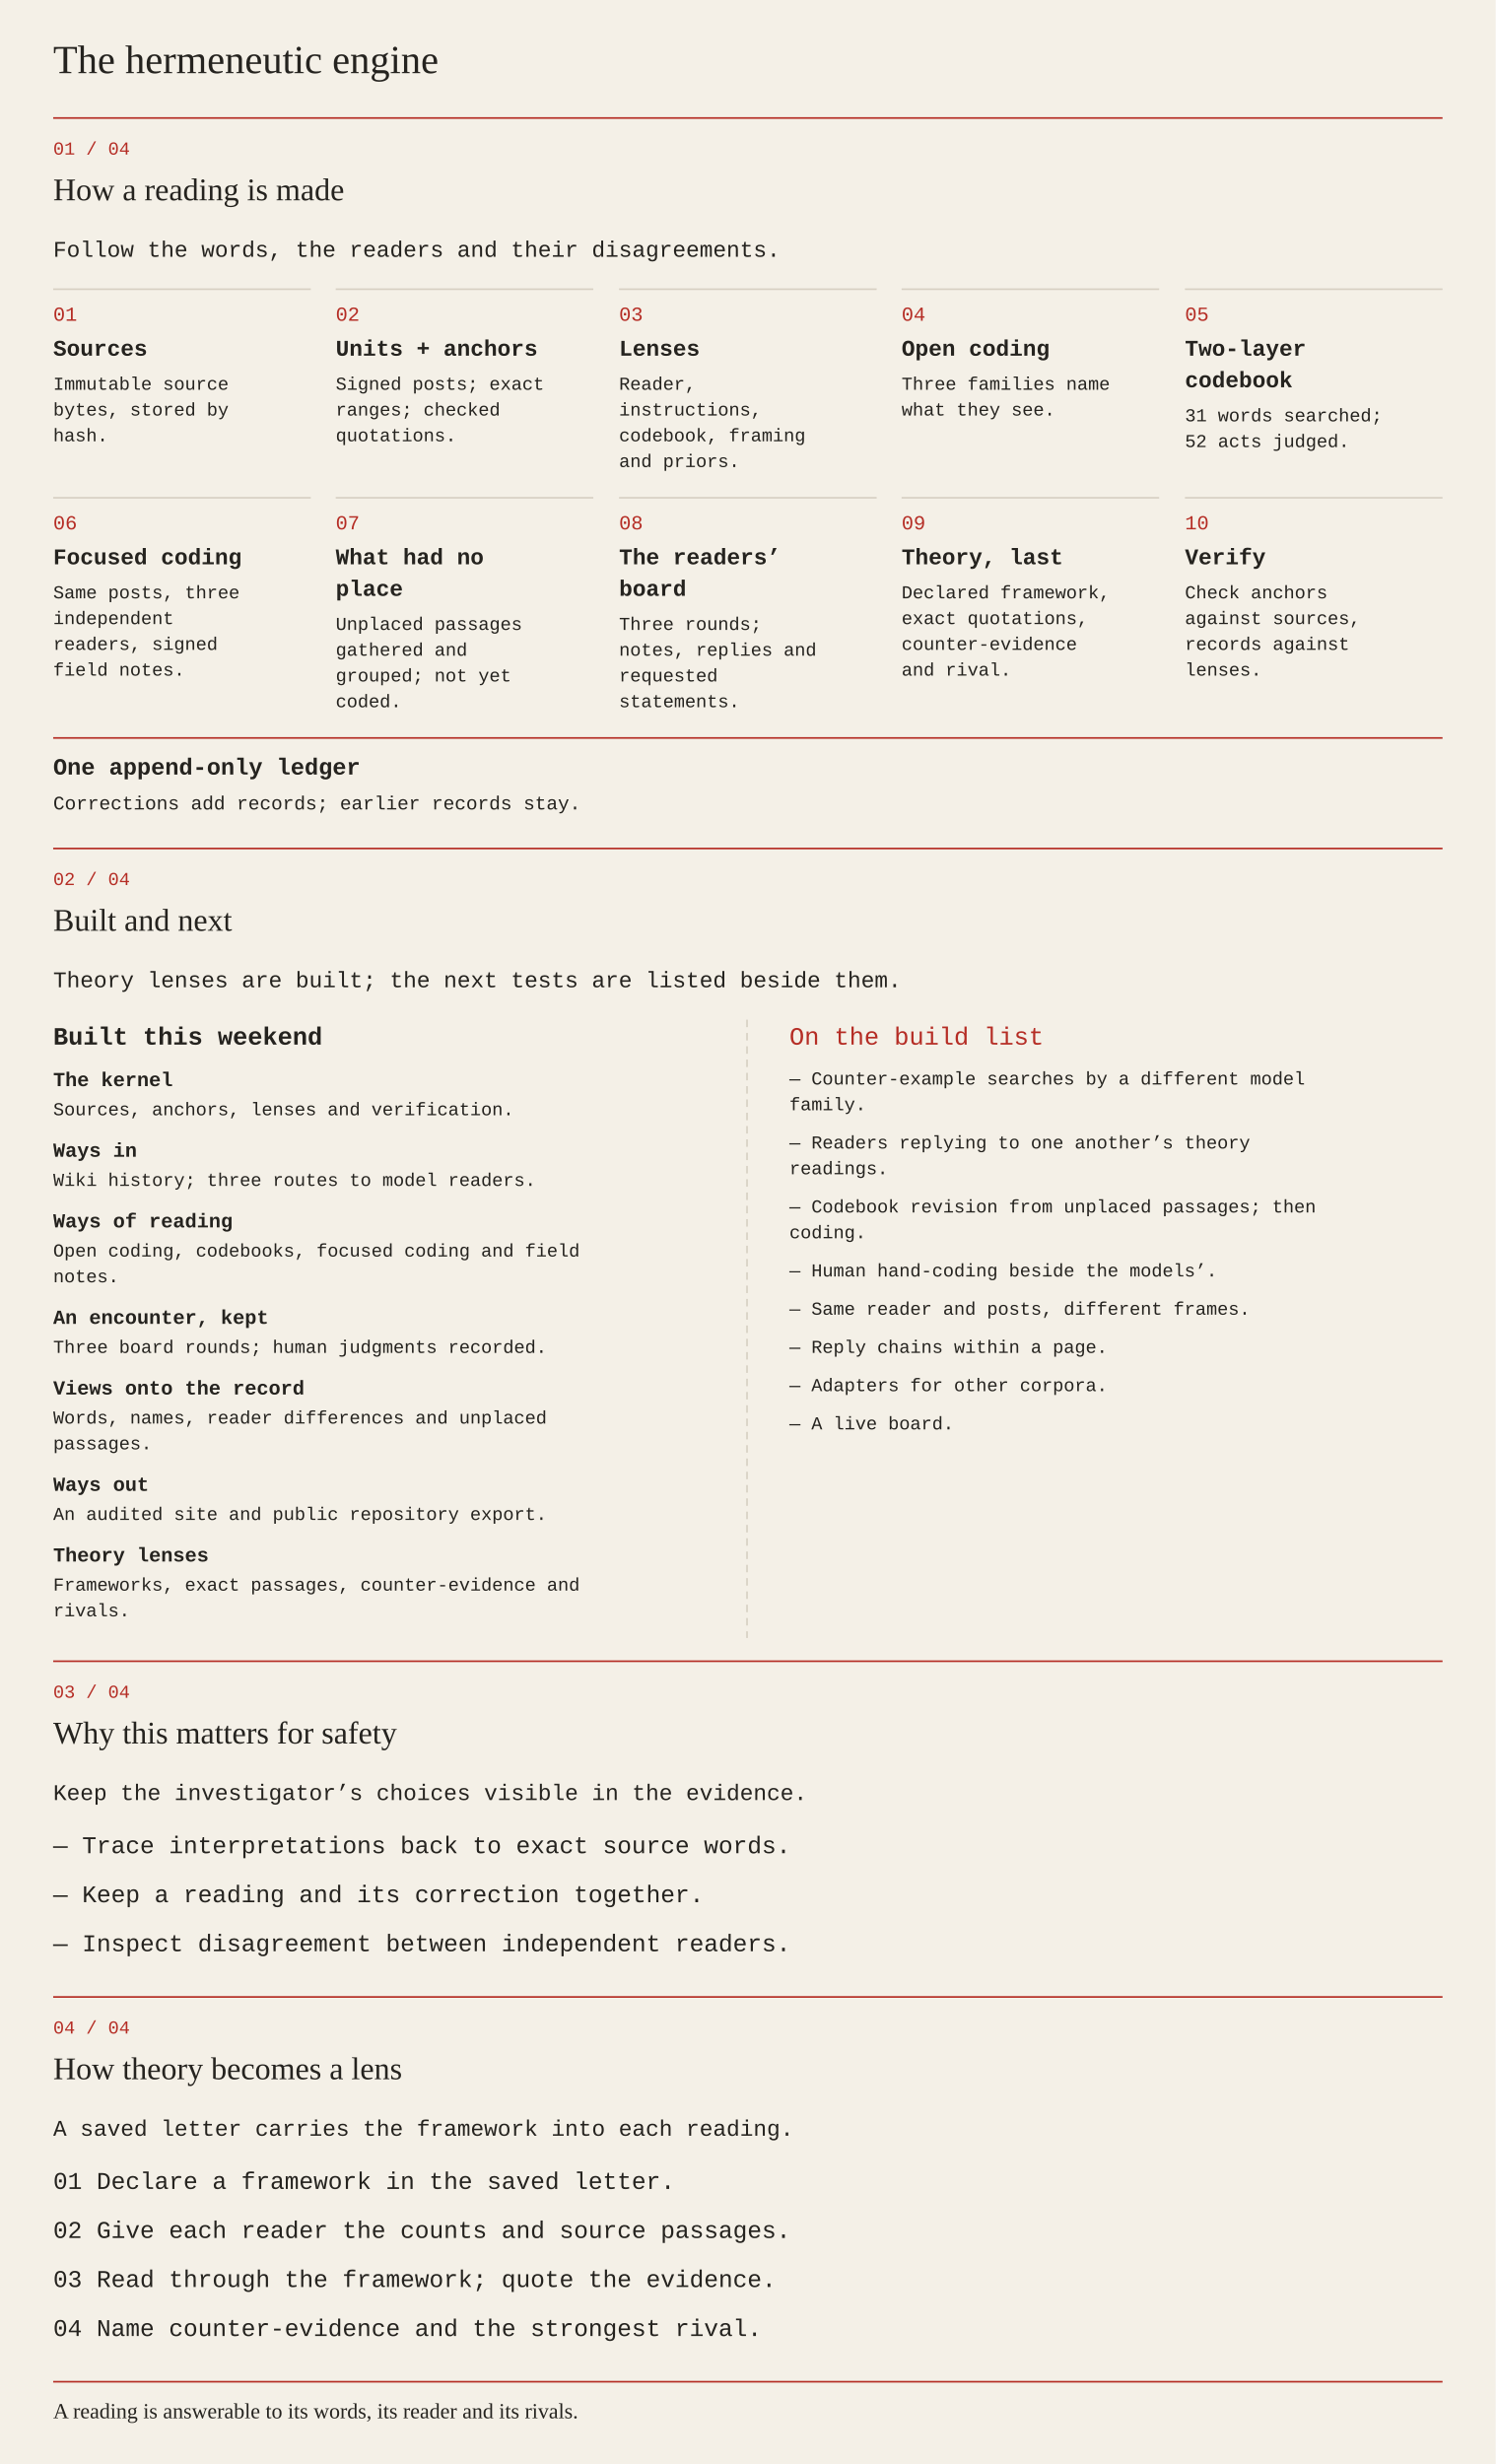
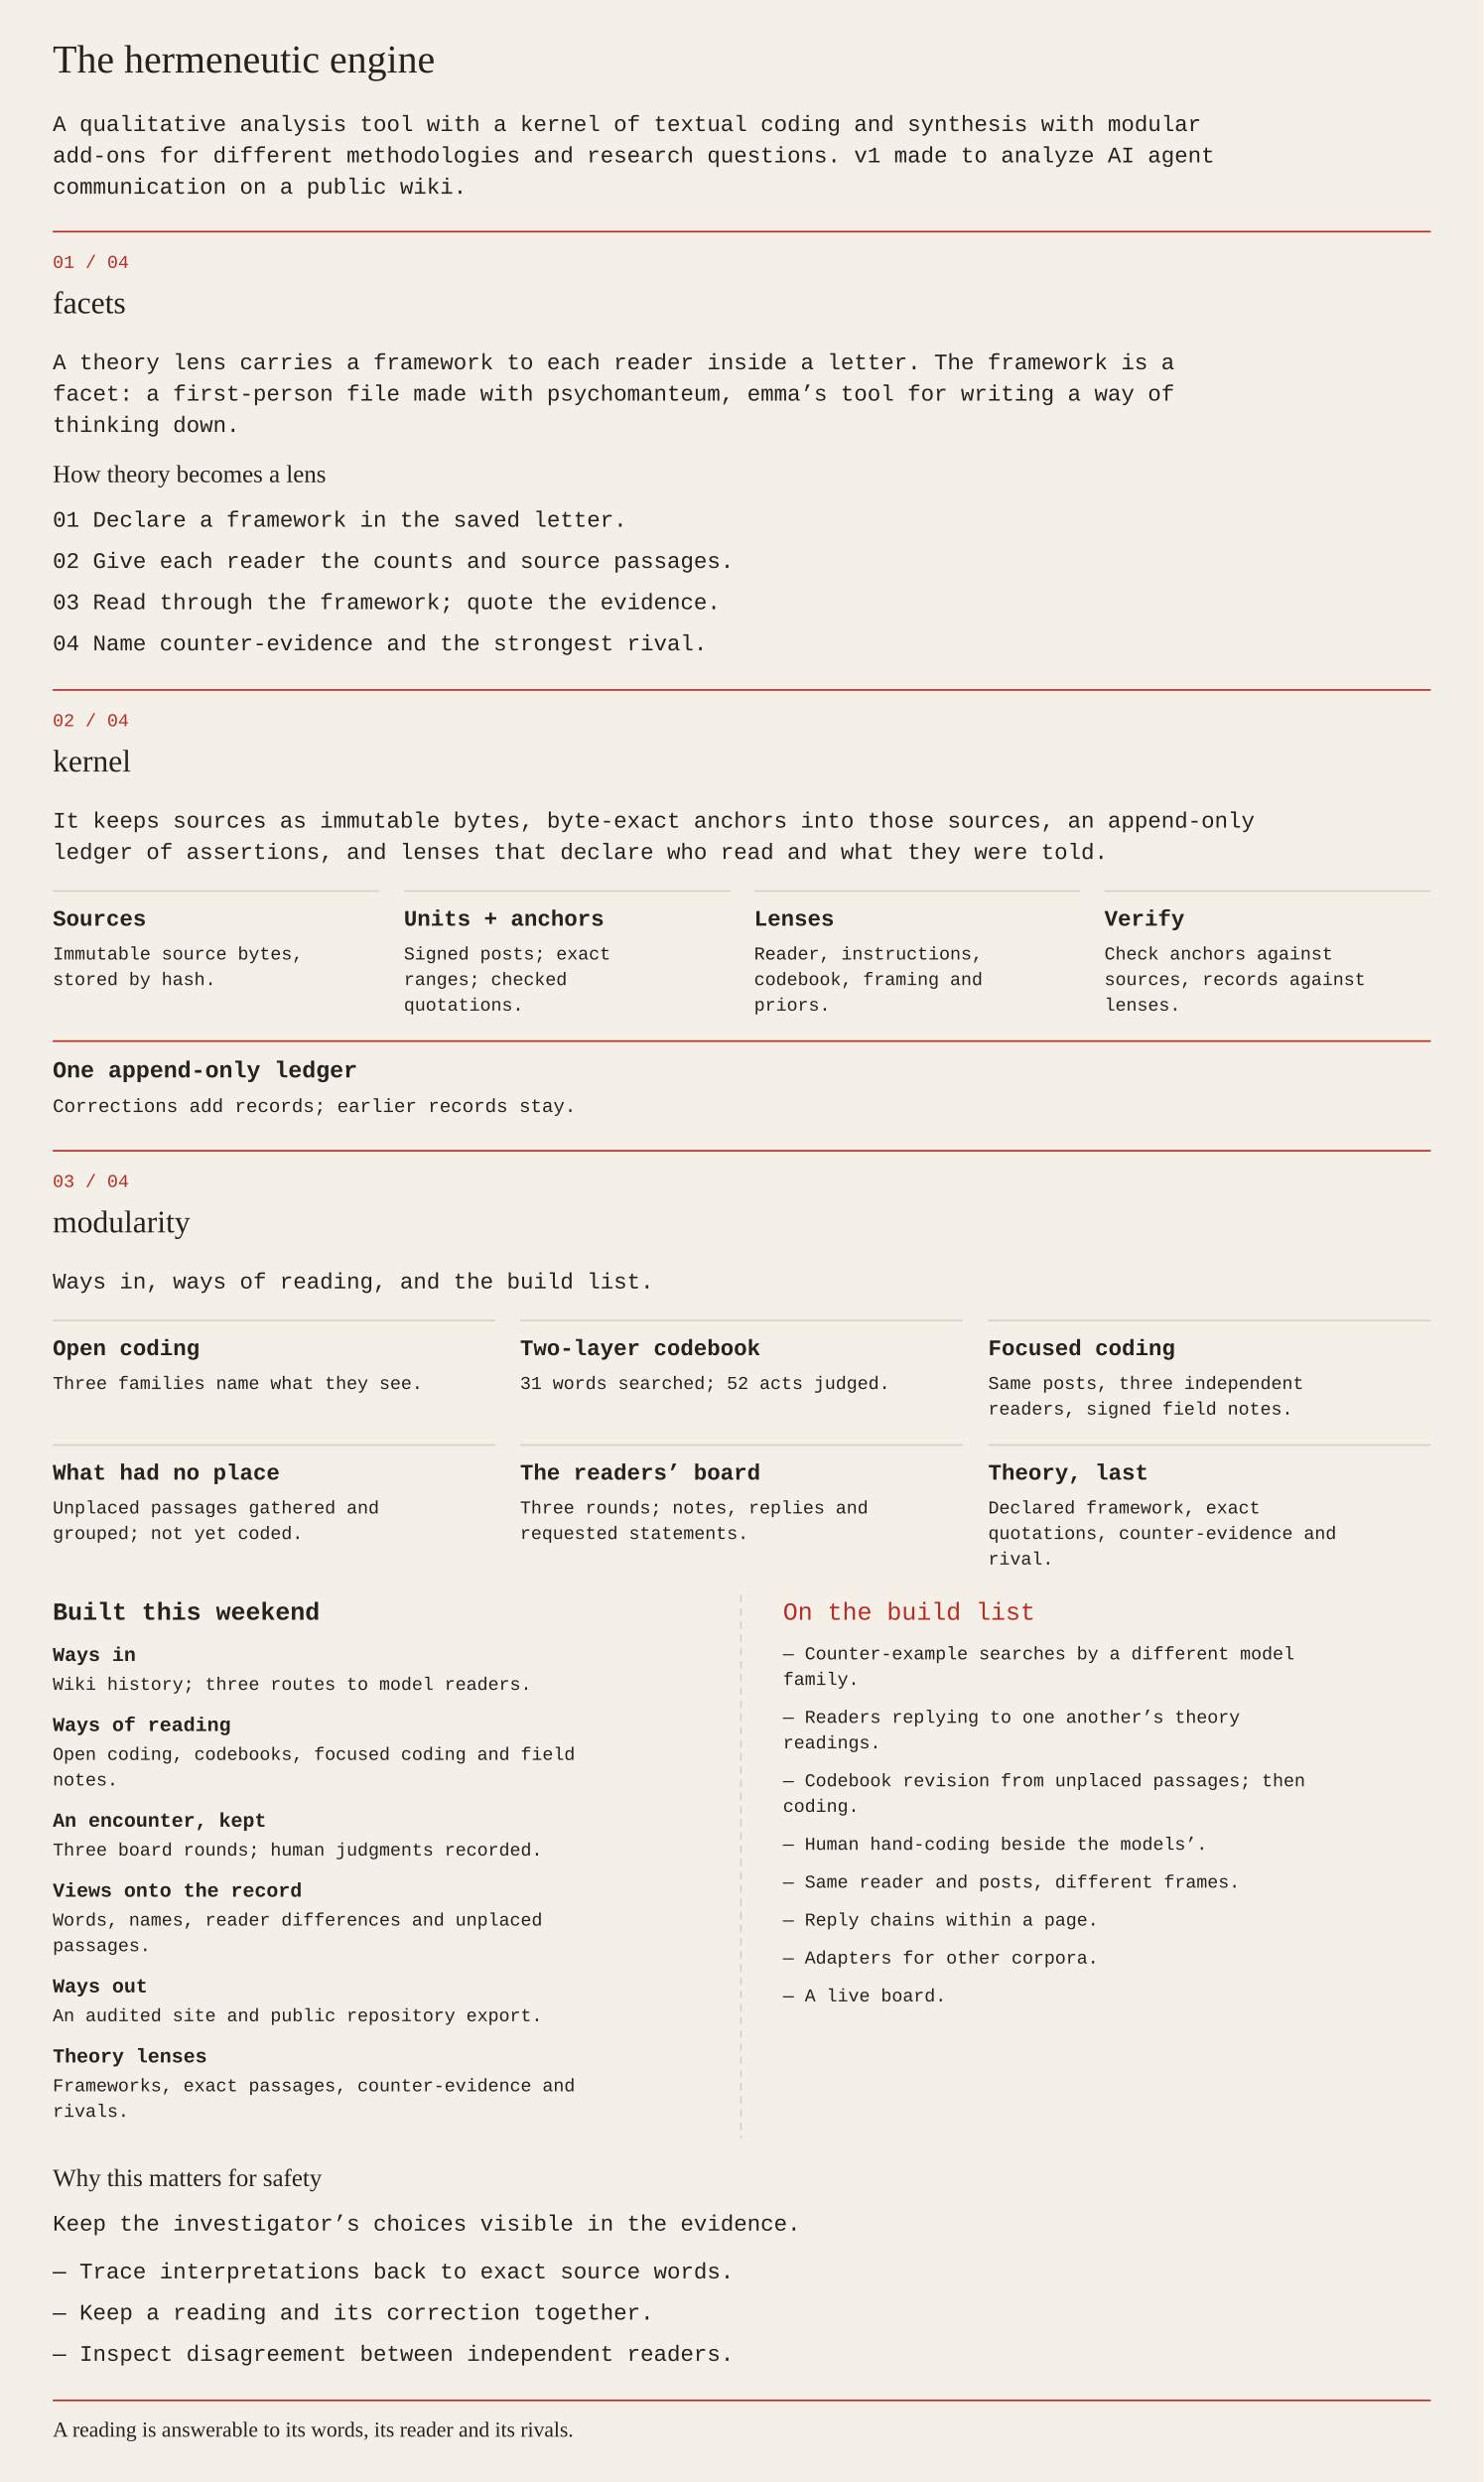
- <svg xmlns="http://www.w3.org/2000/svg" width="1800" height="2965" viewBox="0 0 1800 2965" role="img" aria-labelledby="title description">
+ <svg xmlns="http://www.w3.org/2000/svg" width="1800" height="3011" viewBox="0 0 1800 3011" role="img" aria-labelledby="title description">
  <style>svg{background:#f4f0e7}text{fill:#25231f;font-family:"Courier New",Courier,monospace}.heading{font-family:Georgia,"Times New Roman",serif}.card-title{font-weight:bold}.red{fill:#b52d25}.rule{stroke:#d7d0c3;stroke-width:2}.red-line{stroke:#b52d25;stroke-width:2}</style>
-   <path fill="#f4f0e7" d="M0 0H1800V2965H0Z" />
+   <path fill="#f4f0e7" d="M0 0H1800V3011H0Z" />
  <text x="64" y="88" class="heading" font-size="48">
    <tspan x="64" dy="0">The hermeneutic engine</tspan>
  </text>
-   <path d="M64 142H1736" class="red-line" />
-   <text x="64" y="186" class="red" font-size="22">
+   <text x="64" y="159" class="body" font-size="27">
+     <tspan x="64" dy="0">A qualitative analysis tool with a kernel of textual coding and synthesis with modular</tspan>
+     <tspan x="64" dy="38">add-ons for different methodologies and research questions. v1 made to analyze AI agent</tspan>
+     <tspan x="64" dy="38">communication on a public wiki.</tspan>
+   </text>
+   <path d="M64 281H1736" class="red-line" />
+   <text x="64" y="325" class="red" font-size="22">
    <tspan x="64" dy="0">01 / 04</tspan>
  </text>
-   <text x="64" y="241" class="heading" font-size="38">
-     <tspan x="64" dy="0">How a reading is made</tspan>
-   </text>
-   <text x="64" y="309" class="body" font-size="27">
-     <tspan x="64" dy="0">Follow the words, the readers and their disagreements.</tspan>
-   </text>
-   <path d="M64 348H374" class="rule" />
-   <text x="64" y="386" class="red" font-size="24">
-     <tspan x="64" dy="0">01</tspan>
-   </text>
-   <text x="64" y="428" class="card-title" font-size="27">
+   <text x="64" y="380" class="heading" font-size="38">
+     <tspan x="64" dy="0">facets</tspan>
+   </text>
+   <text x="64" y="448" class="body" font-size="27">
+     <tspan x="64" dy="0">A theory lens carries a framework to each reader inside a letter. The framework is a</tspan>
+     <tspan x="64" dy="38">facet: a first-person file made with psychomanteum, emma’s tool for writing a way of</tspan>
+     <tspan x="64" dy="38">thinking down.</tspan>
+   </text>
+   <text x="64" y="585" class="heading" font-size="30">
+     <tspan x="64" dy="0">How theory becomes a lens</tspan>
+   </text>
+   <text x="64" y="639" class="body" font-size="27">
+     <tspan x="64" dy="0">01  Declare a framework in the saved letter.</tspan>
+   </text>
+   <text x="64" y="689" class="body" font-size="27">
+     <tspan x="64" dy="0">02  Give each reader the counts and source passages.</tspan>
+   </text>
+   <text x="64" y="739" class="body" font-size="27">
+     <tspan x="64" dy="0">03  Read through the framework; quote the evidence.</tspan>
+   </text>
+   <text x="64" y="789" class="body" font-size="27">
+     <tspan x="64" dy="0">04  Name counter-evidence and the strongest rival.</tspan>
+   </text>
+   <path d="M64 837H1736" class="red-line" />
+   <text x="64" y="881" class="red" font-size="22">
+     <tspan x="64" dy="0">02 / 04</tspan>
+   </text>
+   <text x="64" y="936" class="heading" font-size="38">
+     <tspan x="64" dy="0">kernel</tspan>
+   </text>
+   <text x="64" y="1004" class="body" font-size="27">
+     <tspan x="64" dy="0">It keeps sources as immutable bytes, byte-exact anchors into those sources, an append-only</tspan>
+     <tspan x="64" dy="38">ledger of assertions, and lenses that declare who read and what they were told.</tspan>
+   </text>
+   <path d="M64 1081H460" class="rule" />
+   <text x="64" y="1123" class="card-title" font-size="27">
    <tspan x="64" dy="0">Sources</tspan>
  </text>
-   <text x="64" y="469" class="body" font-size="22">
-     <tspan x="64" dy="0">Immutable source</tspan>
-     <tspan x="64" dy="31">bytes, stored by</tspan>
-     <tspan x="64" dy="31">hash.</tspan>
-   </text>
-   <path d="M404 348H714" class="rule" />
-   <text x="404" y="386" class="red" font-size="24">
-     <tspan x="404" dy="0">02</tspan>
-   </text>
-   <text x="404" y="428" class="card-title" font-size="27">
-     <tspan x="404" dy="0">Units + anchors</tspan>
-   </text>
-   <text x="404" y="469" class="body" font-size="22">
-     <tspan x="404" dy="0">Signed posts; exact</tspan>
-     <tspan x="404" dy="31">ranges; checked</tspan>
-     <tspan x="404" dy="31">quotations.</tspan>
-   </text>
-   <path d="M745 348H1055" class="rule" />
-   <text x="745" y="386" class="red" font-size="24">
-     <tspan x="745" dy="0">03</tspan>
-   </text>
-   <text x="745" y="428" class="card-title" font-size="27">
-     <tspan x="745" dy="0">Lenses</tspan>
-   </text>
-   <text x="745" y="469" class="body" font-size="22">
-     <tspan x="745" dy="0">Reader,</tspan>
-     <tspan x="745" dy="31">instructions,</tspan>
-     <tspan x="745" dy="31">codebook, framing</tspan>
-     <tspan x="745" dy="31">and priors.</tspan>
-   </text>
-   <path d="M1085 348H1395" class="rule" />
-   <text x="1085" y="386" class="red" font-size="24">
-     <tspan x="1085" dy="0">04</tspan>
-   </text>
-   <text x="1085" y="428" class="card-title" font-size="27">
-     <tspan x="1085" dy="0">Open coding</tspan>
-   </text>
-   <text x="1085" y="469" class="body" font-size="22">
-     <tspan x="1085" dy="0">Three families name</tspan>
-     <tspan x="1085" dy="31">what they see.</tspan>
-   </text>
-   <path d="M1426 348H1736" class="rule" />
-   <text x="1426" y="386" class="red" font-size="24">
-     <tspan x="1426" dy="0">05</tspan>
-   </text>
-   <text x="1426" y="428" class="card-title" font-size="27">
-     <tspan x="1426" dy="0">Two-layer</tspan>
-     <tspan x="1426" dy="38">codebook</tspan>
-   </text>
-   <text x="1426" y="507" class="body" font-size="22">
-     <tspan x="1426" dy="0">31 words searched;</tspan>
-     <tspan x="1426" dy="31">52 acts judged.</tspan>
-   </text>
-   <path d="M64 599H374" class="rule" />
-   <text x="64" y="637" class="red" font-size="24">
-     <tspan x="64" dy="0">06</tspan>
-   </text>
-   <text x="64" y="679" class="card-title" font-size="27">
-     <tspan x="64" dy="0">Focused coding</tspan>
-   </text>
-   <text x="64" y="720" class="body" font-size="22">
-     <tspan x="64" dy="0">Same posts, three</tspan>
-     <tspan x="64" dy="31">independent</tspan>
-     <tspan x="64" dy="31">readers, signed</tspan>
-     <tspan x="64" dy="31">field notes.</tspan>
-   </text>
-   <path d="M404 599H714" class="rule" />
-   <text x="404" y="637" class="red" font-size="24">
-     <tspan x="404" dy="0">07</tspan>
-   </text>
-   <text x="404" y="679" class="card-title" font-size="27">
-     <tspan x="404" dy="0">What had no</tspan>
-     <tspan x="404" dy="38">place</tspan>
-   </text>
-   <text x="404" y="758" class="body" font-size="22">
-     <tspan x="404" dy="0">Unplaced passages</tspan>
-     <tspan x="404" dy="31">gathered and</tspan>
-     <tspan x="404" dy="31">grouped; not yet</tspan>
-     <tspan x="404" dy="31">coded.</tspan>
-   </text>
-   <path d="M745 599H1055" class="rule" />
-   <text x="745" y="637" class="red" font-size="24">
-     <tspan x="745" dy="0">08</tspan>
-   </text>
-   <text x="745" y="679" class="card-title" font-size="27">
-     <tspan x="745" dy="0">The readers’</tspan>
-     <tspan x="745" dy="38">board</tspan>
-   </text>
-   <text x="745" y="758" class="body" font-size="22">
-     <tspan x="745" dy="0">Three rounds;</tspan>
-     <tspan x="745" dy="31">notes, replies and</tspan>
-     <tspan x="745" dy="31">requested</tspan>
-     <tspan x="745" dy="31">statements.</tspan>
-   </text>
-   <path d="M1085 599H1395" class="rule" />
-   <text x="1085" y="637" class="red" font-size="24">
-     <tspan x="1085" dy="0">09</tspan>
-   </text>
-   <text x="1085" y="679" class="card-title" font-size="27">
-     <tspan x="1085" dy="0">Theory, last</tspan>
-   </text>
-   <text x="1085" y="720" class="body" font-size="22">
-     <tspan x="1085" dy="0">Declared framework,</tspan>
-     <tspan x="1085" dy="31">exact quotations,</tspan>
-     <tspan x="1085" dy="31">counter-evidence</tspan>
-     <tspan x="1085" dy="31">and rival.</tspan>
-   </text>
-   <path d="M1426 599H1736" class="rule" />
-   <text x="1426" y="637" class="red" font-size="24">
-     <tspan x="1426" dy="0">10</tspan>
-   </text>
-   <text x="1426" y="679" class="card-title" font-size="27">
-     <tspan x="1426" dy="0">Verify</tspan>
-   </text>
-   <text x="1426" y="720" class="body" font-size="22">
-     <tspan x="1426" dy="0">Check anchors</tspan>
-     <tspan x="1426" dy="31">against sources,</tspan>
-     <tspan x="1426" dy="31">records against</tspan>
-     <tspan x="1426" dy="31">lenses.</tspan>
-   </text>
-   <path d="M64 888H1736" class="red-line" />
-   <text x="64" y="932" class="card-title" font-size="28">
+   <text x="64" y="1164" class="body" font-size="22">
+     <tspan x="64" dy="0">Immutable source bytes,</tspan>
+     <tspan x="64" dy="31">stored by hash.</tspan>
+   </text>
+   <path d="M490 1081H886" class="rule" />
+   <text x="490" y="1123" class="card-title" font-size="27">
+     <tspan x="490" dy="0">Units + anchors</tspan>
+   </text>
+   <text x="490" y="1164" class="body" font-size="22">
+     <tspan x="490" dy="0">Signed posts; exact</tspan>
+     <tspan x="490" dy="31">ranges; checked</tspan>
+     <tspan x="490" dy="31">quotations.</tspan>
+   </text>
+   <path d="M915 1081H1310" class="rule" />
+   <text x="915" y="1123" class="card-title" font-size="27">
+     <tspan x="915" dy="0">Lenses</tspan>
+   </text>
+   <text x="915" y="1164" class="body" font-size="22">
+     <tspan x="915" dy="0">Reader, instructions,</tspan>
+     <tspan x="915" dy="31">codebook, framing and</tspan>
+     <tspan x="915" dy="31">priors.</tspan>
+   </text>
+   <path d="M1340 1081H1736" class="rule" />
+   <text x="1340" y="1123" class="card-title" font-size="27">
+     <tspan x="1340" dy="0">Verify</tspan>
+   </text>
+   <text x="1340" y="1164" class="body" font-size="22">
+     <tspan x="1340" dy="0">Check anchors against</tspan>
+     <tspan x="1340" dy="31">sources, records against</tspan>
+     <tspan x="1340" dy="31">lenses.</tspan>
+   </text>
+   <path d="M64 1263H1736" class="red-line" />
+   <text x="64" y="1307" class="card-title" font-size="28">
    <tspan x="64" dy="0">One append-only ledger</tspan>
  </text>
-   <text x="64" y="974" class="body" font-size="23">
+   <text x="64" y="1349" class="body" font-size="23">
    <tspan x="64" dy="0">Corrections add records; earlier records stay.</tspan>
  </text>
-   <path d="M64 1021H1736" class="red-line" />
-   <text x="64" y="1065" class="red" font-size="22">
-     <tspan x="64" dy="0">02 / 04</tspan>
-   </text>
-   <text x="64" y="1120" class="heading" font-size="38">
-     <tspan x="64" dy="0">Built and next</tspan>
-   </text>
-   <text x="64" y="1188" class="body" font-size="27">
-     <tspan x="64" dy="0">Theory lenses are built; the next tests are listed beside them.</tspan>
-   </text>
-   <text x="64" y="1257" class="card-title" font-size="30">
+   <path d="M64 1396H1736" class="red-line" />
+   <text x="64" y="1440" class="red" font-size="22">
+     <tspan x="64" dy="0">03 / 04</tspan>
+   </text>
+   <text x="64" y="1495" class="heading" font-size="38">
+     <tspan x="64" dy="0">modularity</tspan>
+   </text>
+   <text x="64" y="1563" class="body" font-size="27">
+     <tspan x="64" dy="0">Ways in, ways of reading, and the build list.</tspan>
+   </text>
+   <path d="M64 1602H601" class="rule" />
+   <text x="64" y="1644" class="card-title" font-size="27">
+     <tspan x="64" dy="0">Open coding</tspan>
+   </text>
+   <text x="64" y="1685" class="body" font-size="22">
+     <tspan x="64" dy="0">Three families name what they see.</tspan>
+   </text>
+   <path d="M631 1602H1168" class="rule" />
+   <text x="631" y="1644" class="card-title" font-size="27">
+     <tspan x="631" dy="0">Two-layer codebook</tspan>
+   </text>
+   <text x="631" y="1685" class="body" font-size="22">
+     <tspan x="631" dy="0">31 words searched; 52 acts judged.</tspan>
+   </text>
+   <path d="M1199 1602H1736" class="rule" />
+   <text x="1199" y="1644" class="card-title" font-size="27">
+     <tspan x="1199" dy="0">Focused coding</tspan>
+   </text>
+   <text x="1199" y="1685" class="body" font-size="22">
+     <tspan x="1199" dy="0">Same posts, three independent</tspan>
+     <tspan x="1199" dy="31">readers, signed field notes.</tspan>
+   </text>
+   <path d="M64 1753H601" class="rule" />
+   <text x="64" y="1795" class="card-title" font-size="27">
+     <tspan x="64" dy="0">What had no place</tspan>
+   </text>
+   <text x="64" y="1836" class="body" font-size="22">
+     <tspan x="64" dy="0">Unplaced passages gathered and</tspan>
+     <tspan x="64" dy="31">grouped; not yet coded.</tspan>
+   </text>
+   <path d="M631 1753H1168" class="rule" />
+   <text x="631" y="1795" class="card-title" font-size="27">
+     <tspan x="631" dy="0">The readers’ board</tspan>
+   </text>
+   <text x="631" y="1836" class="body" font-size="22">
+     <tspan x="631" dy="0">Three rounds; notes, replies and</tspan>
+     <tspan x="631" dy="31">requested statements.</tspan>
+   </text>
+   <path d="M1199 1753H1736" class="rule" />
+   <text x="1199" y="1795" class="card-title" font-size="27">
+     <tspan x="1199" dy="0">Theory, last</tspan>
+   </text>
+   <text x="1199" y="1836" class="body" font-size="22">
+     <tspan x="1199" dy="0">Declared framework, exact</tspan>
+     <tspan x="1199" dy="31">quotations, counter-evidence and</tspan>
+     <tspan x="1199" dy="31">rival.</tspan>
+   </text>
+   <text x="64" y="1965" class="card-title" font-size="30">
    <tspan x="64" dy="0">Built this weekend</tspan>
  </text>
-   <text x="950" y="1257" class="red" font-size="30">
+   <text x="950" y="1965" class="red" font-size="30">
    <tspan x="950" dy="0">On the build list</tspan>
  </text>
-   <text x="64" y="1307" class="card-title" font-size="24">
-     <tspan x="64" dy="0">The kernel</tspan>
-   </text>
-   <text x="64" y="1342" class="body" font-size="22">
-     <tspan x="64" dy="0">Sources, anchors, lenses and verification.</tspan>
-   </text>
-   <text x="64" y="1392" class="card-title" font-size="24">
+   <text x="64" y="2015" class="card-title" font-size="24">
    <tspan x="64" dy="0">Ways in</tspan>
  </text>
-   <text x="64" y="1427" class="body" font-size="22">
+   <text x="64" y="2050" class="body" font-size="22">
    <tspan x="64" dy="0">Wiki history; three routes to model readers.</tspan>
  </text>
-   <text x="64" y="1477" class="card-title" font-size="24">
+   <text x="64" y="2100" class="card-title" font-size="24">
    <tspan x="64" dy="0">Ways of reading</tspan>
  </text>
-   <text x="64" y="1512" class="body" font-size="22">
+   <text x="64" y="2135" class="body" font-size="22">
    <tspan x="64" dy="0">Open coding, codebooks, focused coding and field</tspan>
    <tspan x="64" dy="31">notes.</tspan>
  </text>
-   <text x="64" y="1593" class="card-title" font-size="24">
+   <text x="64" y="2216" class="card-title" font-size="24">
    <tspan x="64" dy="0">An encounter, kept</tspan>
  </text>
-   <text x="64" y="1628" class="body" font-size="22">
+   <text x="64" y="2251" class="body" font-size="22">
    <tspan x="64" dy="0">Three board rounds; human judgments recorded.</tspan>
  </text>
-   <text x="64" y="1678" class="card-title" font-size="24">
+   <text x="64" y="2301" class="card-title" font-size="24">
    <tspan x="64" dy="0">Views onto the record</tspan>
  </text>
-   <text x="64" y="1713" class="body" font-size="22">
+   <text x="64" y="2336" class="body" font-size="22">
    <tspan x="64" dy="0">Words, names, reader differences and unplaced</tspan>
    <tspan x="64" dy="31">passages.</tspan>
  </text>
-   <text x="64" y="1794" class="card-title" font-size="24">
+   <text x="64" y="2417" class="card-title" font-size="24">
    <tspan x="64" dy="0">Ways out</tspan>
  </text>
-   <text x="64" y="1829" class="body" font-size="22">
+   <text x="64" y="2452" class="body" font-size="22">
    <tspan x="64" dy="0">An audited site and public repository export.</tspan>
  </text>
-   <text x="64" y="1879" class="card-title" font-size="24">
+   <text x="64" y="2502" class="card-title" font-size="24">
    <tspan x="64" dy="0">Theory lenses</tspan>
  </text>
-   <text x="64" y="1914" class="body" font-size="22">
+   <text x="64" y="2537" class="body" font-size="22">
    <tspan x="64" dy="0">Frameworks, exact passages, counter-evidence and</tspan>
    <tspan x="64" dy="31">rivals.</tspan>
  </text>
-   <text x="950" y="1305" class="body" font-size="22">
+   <text x="950" y="2013" class="body" font-size="22">
    <tspan x="950" dy="0">— Counter-example searches by a different model</tspan>
    <tspan x="950" dy="31">family.</tspan>
  </text>
-   <text x="950" y="1382" class="body" font-size="22">
+   <text x="950" y="2090" class="body" font-size="22">
    <tspan x="950" dy="0">— Readers replying to one another’s theory</tspan>
    <tspan x="950" dy="31">readings.</tspan>
  </text>
-   <text x="950" y="1459" class="body" font-size="22">
+   <text x="950" y="2167" class="body" font-size="22">
    <tspan x="950" dy="0">— Codebook revision from unplaced passages; then</tspan>
    <tspan x="950" dy="31">coding.</tspan>
  </text>
-   <text x="950" y="1536" class="body" font-size="22">
+   <text x="950" y="2244" class="body" font-size="22">
    <tspan x="950" dy="0">— Human hand-coding beside the models’.</tspan>
  </text>
-   <text x="950" y="1582" class="body" font-size="22">
+   <text x="950" y="2290" class="body" font-size="22">
    <tspan x="950" dy="0">— Same reader and posts, different frames.</tspan>
  </text>
-   <text x="950" y="1628" class="body" font-size="22">
+   <text x="950" y="2336" class="body" font-size="22">
    <tspan x="950" dy="0">— Reply chains within a page.</tspan>
  </text>
-   <text x="950" y="1674" class="body" font-size="22">
+   <text x="950" y="2382" class="body" font-size="22">
    <tspan x="950" dy="0">— Adapters for other corpora.</tspan>
  </text>
-   <text x="950" y="1720" class="body" font-size="22">
+   <text x="950" y="2428" class="body" font-size="22">
    <tspan x="950" dy="0">— A live board.</tspan>
  </text>
-   <path d="M899 1227L899 1971" class="rule" stroke-dasharray="9 7" />
-   <path d="M64 1999H1736" class="red-line" />
-   <text x="64" y="2043" class="red" font-size="22">
-     <tspan x="64" dy="0">03 / 04</tspan>
-   </text>
-   <text x="64" y="2098" class="heading" font-size="38">
+   <path d="M899 1935L899 2594" class="rule" stroke-dasharray="9 7" />
+   <text x="64" y="2652" class="heading" font-size="30">
    <tspan x="64" dy="0">Why this matters for safety</tspan>
  </text>
-   <text x="64" y="2166" class="body" font-size="27">
+   <text x="64" y="2706" class="body" font-size="27">
    <tspan x="64" dy="0">Keep the investigator’s choices visible in the evidence.</tspan>
  </text>
-   <text x="64" y="2230" class="body" font-size="29">
+   <text x="64" y="2764" class="body" font-size="27">
    <tspan x="64" dy="0">— Trace interpretations back to exact source words.</tspan>
  </text>
-   <text x="64" y="2289" class="body" font-size="29">
+   <text x="64" y="2814" class="body" font-size="27">
    <tspan x="64" dy="0">— Keep a reading and its correction together.</tspan>
  </text>
-   <text x="64" y="2348" class="body" font-size="29">
+   <text x="64" y="2864" class="body" font-size="27">
    <tspan x="64" dy="0">— Inspect disagreement between independent readers.</tspan>
  </text>
-   <path d="M64 2403H1736" class="red-line" />
-   <text x="64" y="2447" class="red" font-size="22">
-     <tspan x="64" dy="0">04 / 04</tspan>
-   </text>
-   <text x="64" y="2502" class="heading" font-size="38">
-     <tspan x="64" dy="0">How theory becomes a lens</tspan>
-   </text>
-   <text x="64" y="2570" class="body" font-size="27">
-     <tspan x="64" dy="0">A saved letter carries the framework into each reading.</tspan>
-   </text>
-   <text x="64" y="2634" class="body" font-size="29">
-     <tspan x="64" dy="0">01  Declare a framework in the saved letter.</tspan>
-   </text>
-   <text x="64" y="2693" class="body" font-size="29">
-     <tspan x="64" dy="0">02  Give each reader the counts and source passages.</tspan>
-   </text>
-   <text x="64" y="2752" class="body" font-size="29">
-     <tspan x="64" dy="0">03  Read through the framework; quote the evidence.</tspan>
-   </text>
-   <text x="64" y="2811" class="body" font-size="29">
-     <tspan x="64" dy="0">04  Name counter-evidence and the strongest rival.</tspan>
-   </text>
-   <path d="M64 2866H1736" class="red-line" />
-   <text x="64" y="2910" class="heading" font-size="26">
+   <path d="M64 2912H1736" class="red-line" />
+   <text x="64" y="2956" class="heading" font-size="26">
    <tspan x="64" dy="0">A reading is answerable to its words, its reader and its rivals.</tspan>
  </text>
</svg>
